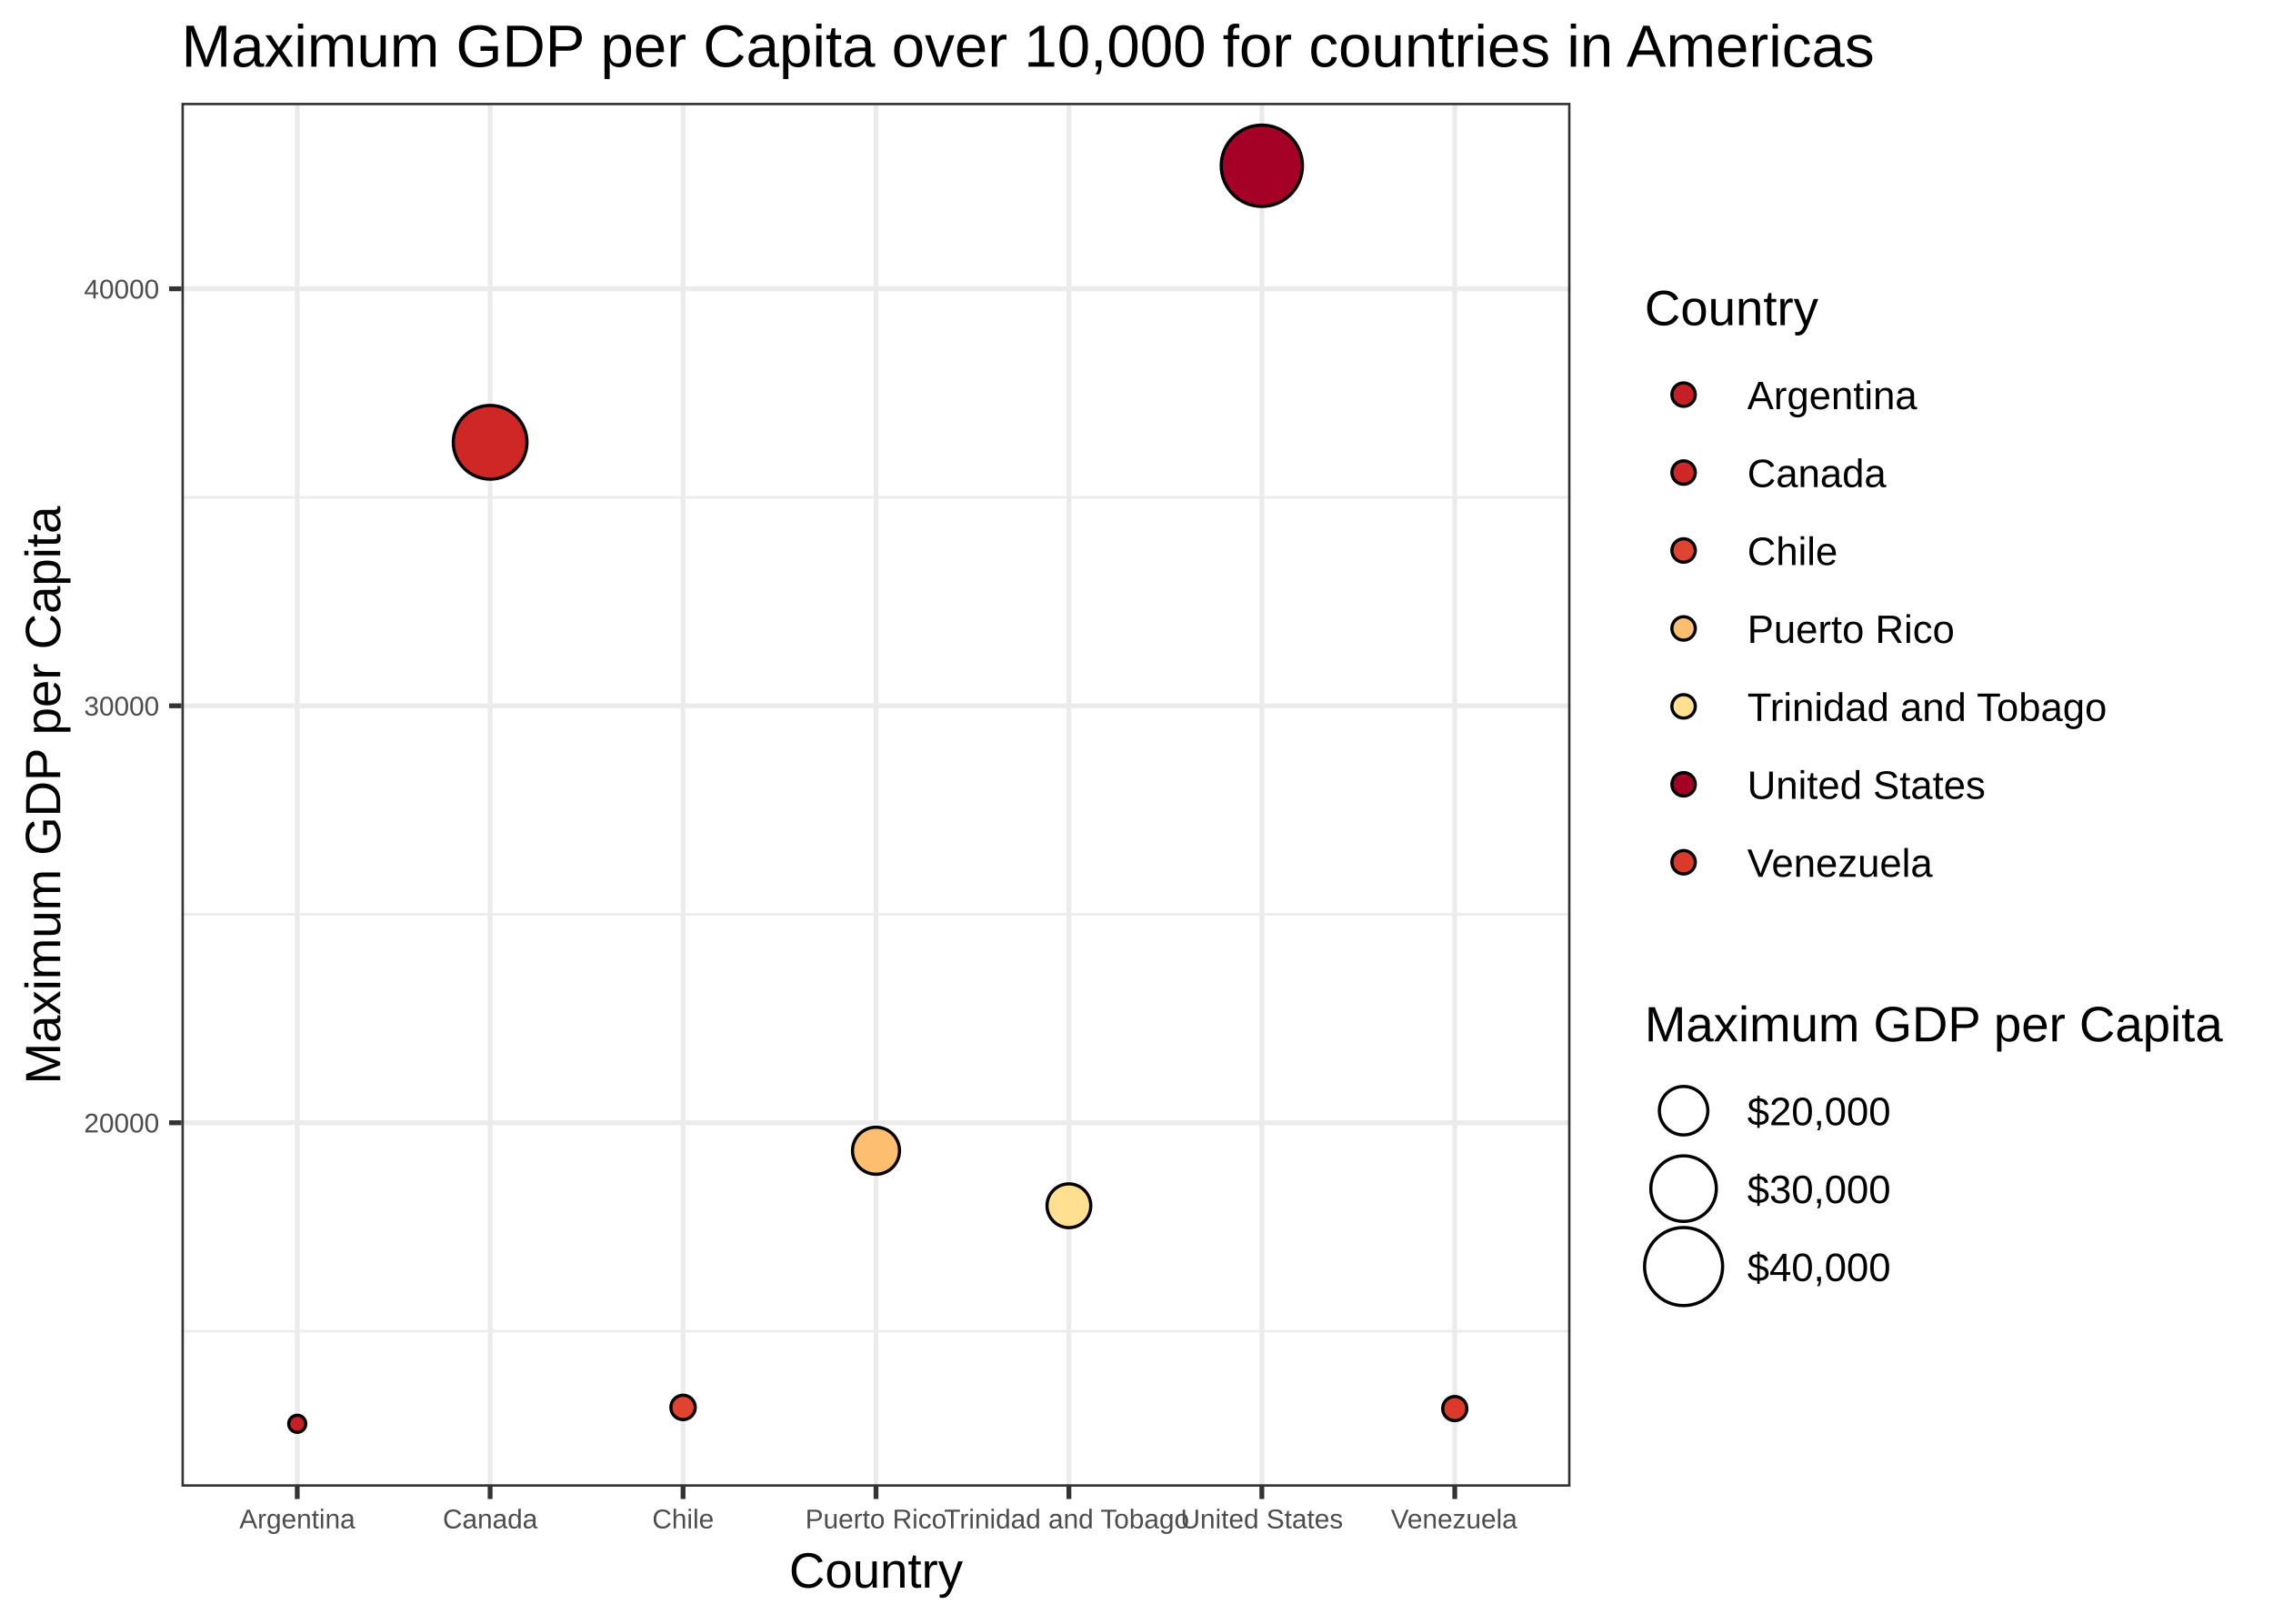
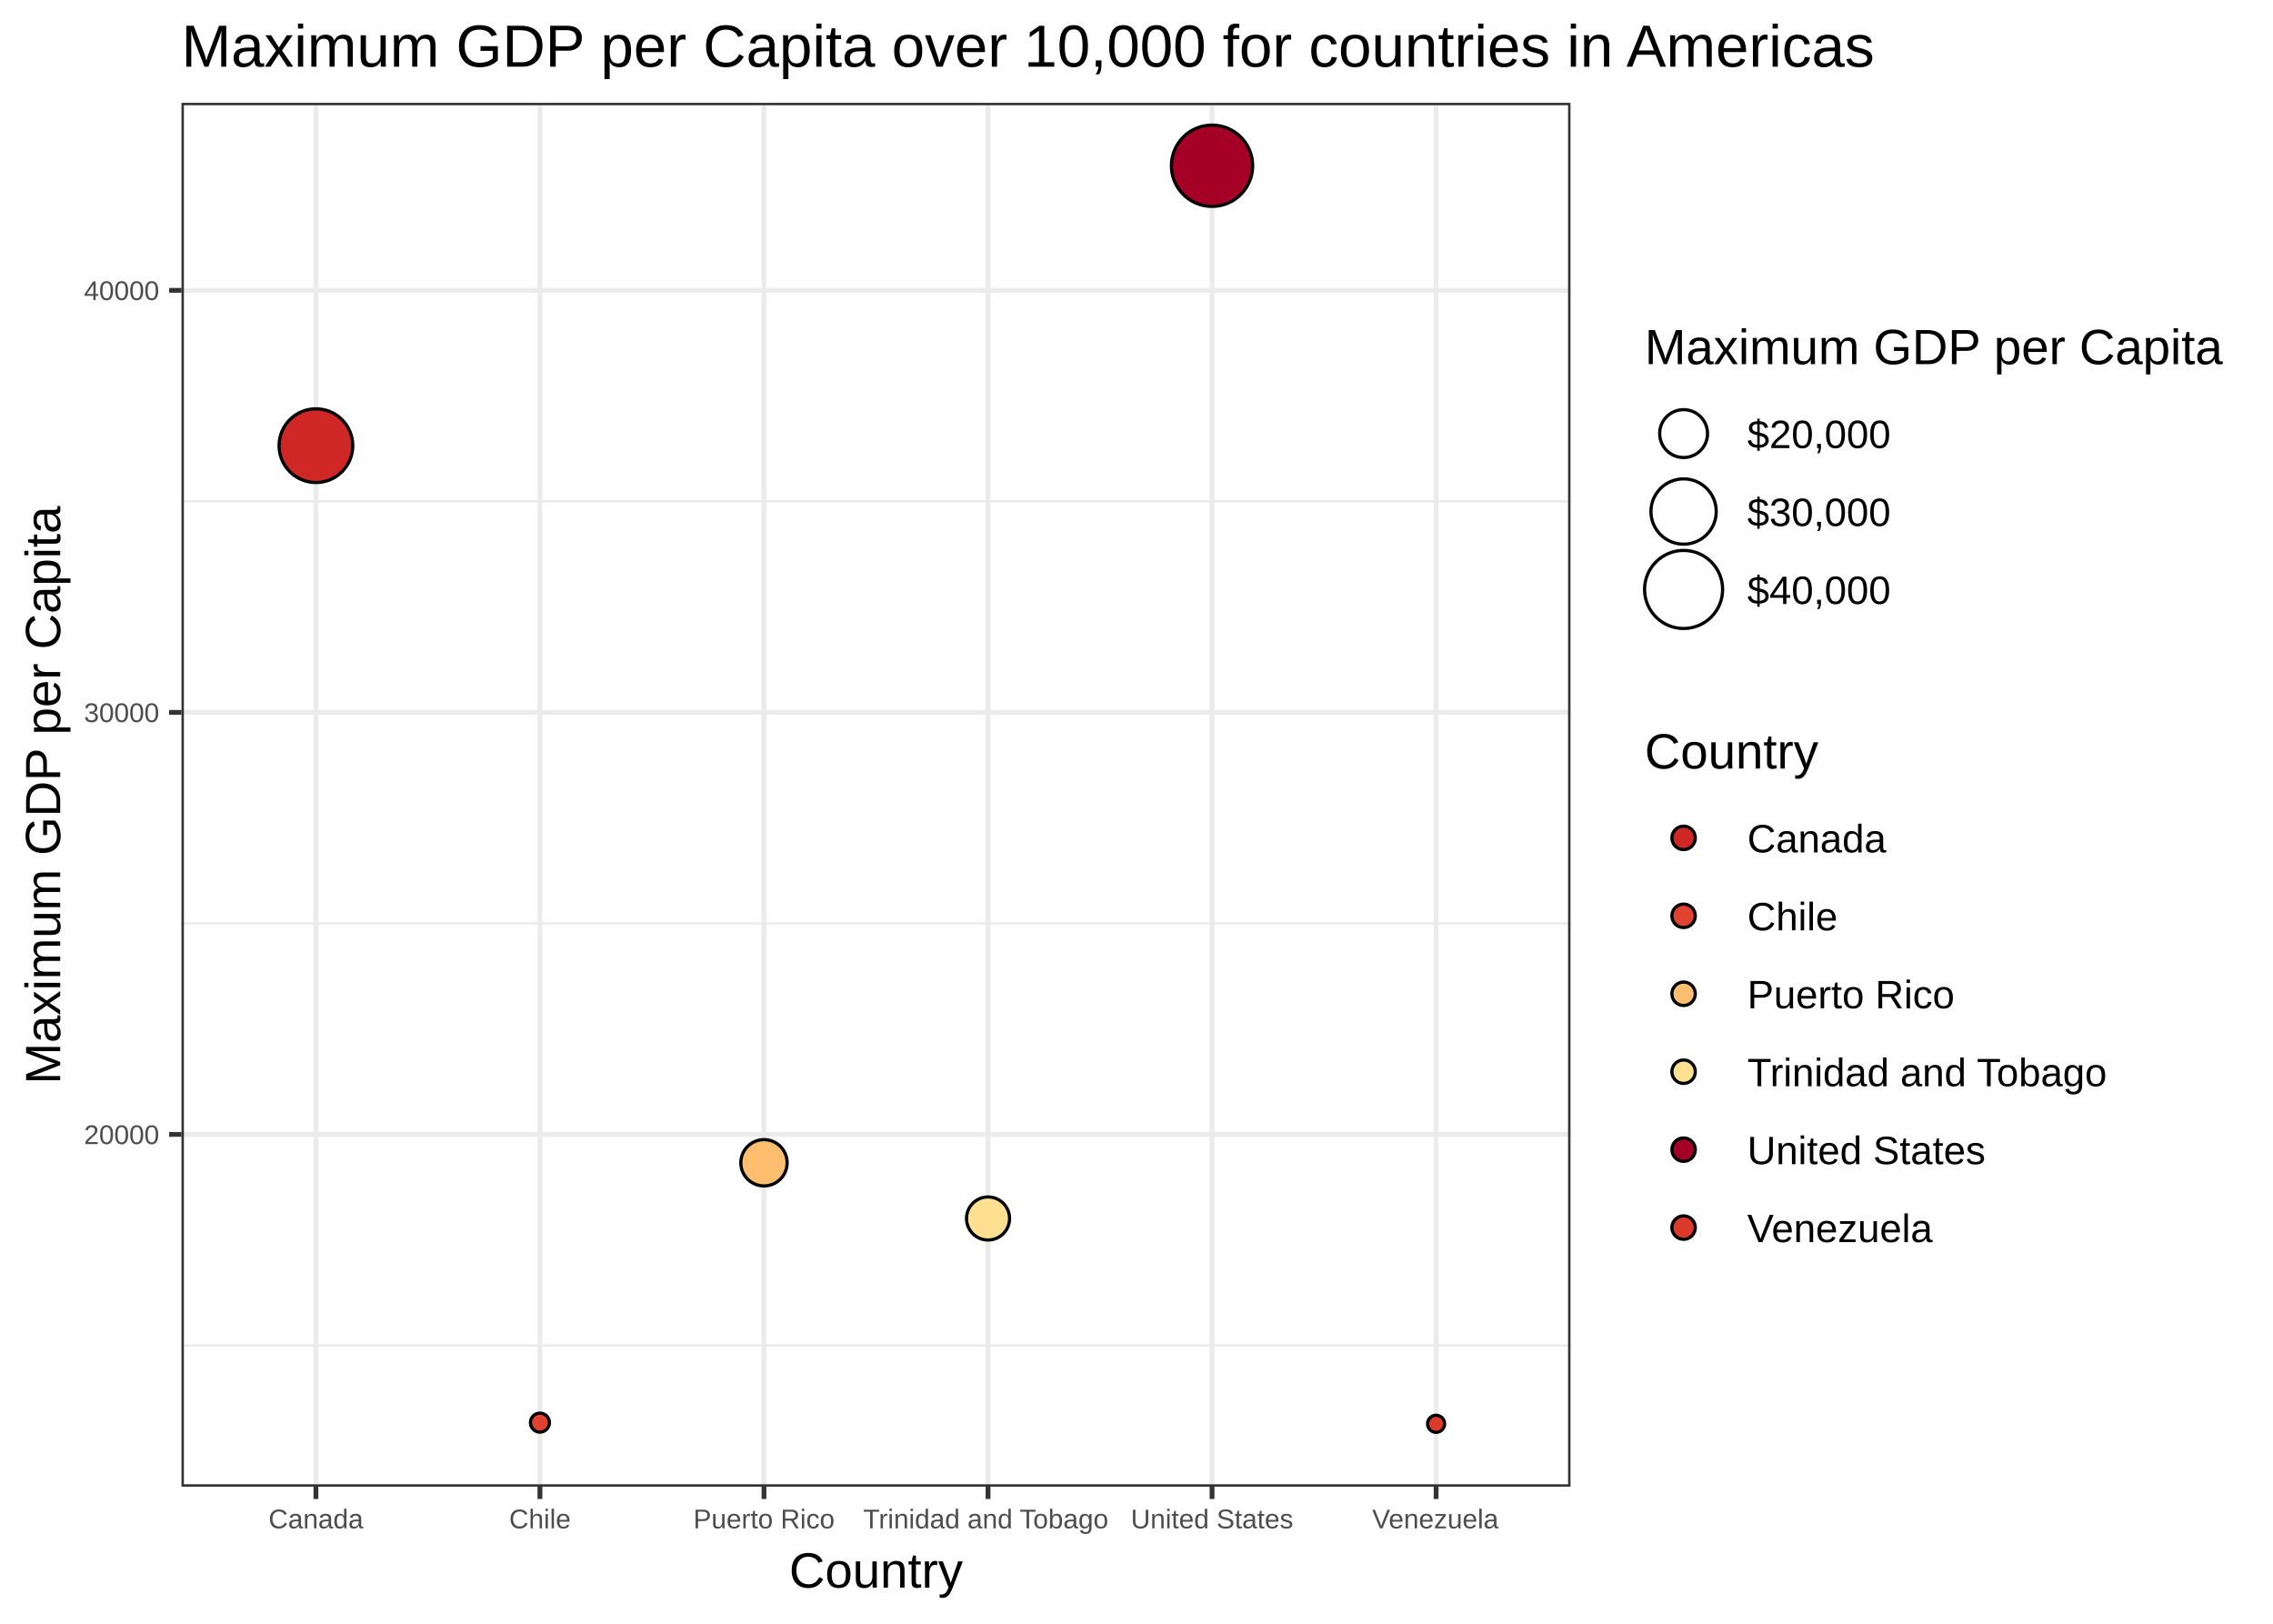
<svg xmlns="http://www.w3.org/2000/svg" viewBox="0 0 504.00 360.00">
  <defs>
    <style type="text/css">
    line, polyline, path, rect, circle {
      fill: none;
      stroke: #000000;
      stroke-linecap: round;
      stroke-linejoin: round;
      stroke-miterlimit: 10.00;
    }
  </style>
  </defs>
  <rect width="100%" height="100%" style="stroke: none; fill: #FFFFFF;" />
  <rect x="0.00" y="0.00" width="504.00" height="360.00" style="stroke-width: 1.07; stroke: #FFFFFF; fill: #FFFFFF;" />
  <defs>
    <clipPath id="cpNDAuMjQxNXwzNDguMjM0fDMyOS42MTV8MjIuODAyNw==">
      <rect x="40.24" y="22.80" width="307.99" height="306.81" />
    </clipPath>
  </defs>
  <rect x="40.24" y="22.80" width="307.99" height="306.81" style="stroke-width: 1.07; stroke: none; fill: #FFFFFF;" clip-path="url(#cpNDAuMjQxNXwzNDguMjM0fDMyOS42MTV8MjIuODAyNw==)" />
-   <polyline points="40.24,295.14 348.23,295.14 " style="stroke-width: 0.53; stroke: #EBEBEB; stroke-linecap: butt;" clip-path="url(#cpNDAuMjQxNXwzNDguMjM0fDMyOS42MTV8MjIuODAyNw==)" />
-   <polyline points="40.24,202.70 348.23,202.70 " style="stroke-width: 0.53; stroke: #EBEBEB; stroke-linecap: butt;" clip-path="url(#cpNDAuMjQxNXwzNDguMjM0fDMyOS42MTV8MjIuODAyNw==)" />
-   <polyline points="40.24,110.26 348.23,110.26 " style="stroke-width: 0.53; stroke: #EBEBEB; stroke-linecap: butt;" clip-path="url(#cpNDAuMjQxNXwzNDguMjM0fDMyOS42MTV8MjIuODAyNw==)" />
-   <polyline points="40.24,248.92 348.23,248.92 " style="stroke-width: 1.07; stroke: #EBEBEB; stroke-linecap: butt;" clip-path="url(#cpNDAuMjQxNXwzNDguMjM0fDMyOS42MTV8MjIuODAyNw==)" />
-   <polyline points="40.24,156.48 348.23,156.48 " style="stroke-width: 1.07; stroke: #EBEBEB; stroke-linecap: butt;" clip-path="url(#cpNDAuMjQxNXwzNDguMjM0fDMyOS42MTV8MjIuODAyNw==)" />
-   <polyline points="40.24,64.03 348.23,64.03 " style="stroke-width: 1.07; stroke: #EBEBEB; stroke-linecap: butt;" clip-path="url(#cpNDAuMjQxNXwzNDguMjM0fDMyOS42MTV8MjIuODAyNw==)" />
-   <polyline points="65.91,329.61 65.91,22.80 " style="stroke-width: 1.07; stroke: #EBEBEB; stroke-linecap: butt;" clip-path="url(#cpNDAuMjQxNXwzNDguMjM0fDMyOS42MTV8MjIuODAyNw==)" />
-   <polyline points="108.68,329.61 108.68,22.80 " style="stroke-width: 1.07; stroke: #EBEBEB; stroke-linecap: butt;" clip-path="url(#cpNDAuMjQxNXwzNDguMjM0fDMyOS42MTV8MjIuODAyNw==)" />
-   <polyline points="151.46,329.61 151.46,22.80 " style="stroke-width: 1.07; stroke: #EBEBEB; stroke-linecap: butt;" clip-path="url(#cpNDAuMjQxNXwzNDguMjM0fDMyOS42MTV8MjIuODAyNw==)" />
-   <polyline points="194.24,329.61 194.24,22.80 " style="stroke-width: 1.07; stroke: #EBEBEB; stroke-linecap: butt;" clip-path="url(#cpNDAuMjQxNXwzNDguMjM0fDMyOS42MTV8MjIuODAyNw==)" />
-   <polyline points="237.01,329.61 237.01,22.80 " style="stroke-width: 1.07; stroke: #EBEBEB; stroke-linecap: butt;" clip-path="url(#cpNDAuMjQxNXwzNDguMjM0fDMyOS42MTV8MjIuODAyNw==)" />
-   <polyline points="279.79,329.61 279.79,22.80 " style="stroke-width: 1.07; stroke: #EBEBEB; stroke-linecap: butt;" clip-path="url(#cpNDAuMjQxNXwzNDguMjM0fDMyOS42MTV8MjIuODAyNw==)" />
-   <polyline points="322.57,329.61 322.57,22.80 " style="stroke-width: 1.07; stroke: #EBEBEB; stroke-linecap: butt;" clip-path="url(#cpNDAuMjQxNXwzNDguMjM0fDMyOS42MTV8MjIuODAyNw==)" />
-   <circle cx="65.91" cy="315.67" r="1.42pt" style="stroke-width: 0.71; fill: #C62026;" clip-path="url(#cpNDAuMjQxNXwzNDguMjM0fDMyOS42MTV8MjIuODAyNw==)" />
-   <circle cx="108.68" cy="98.06" r="6.13pt" style="stroke-width: 0.71; fill: #CE2726;" clip-path="url(#cpNDAuMjQxNXwzNDguMjM0fDMyOS42MTV8MjIuODAyNw==)" />
-   <circle cx="151.46" cy="312.04" r="2.03pt" style="stroke-width: 0.71; fill: #E04430;" clip-path="url(#cpNDAuMjQxNXwzNDguMjM0fDMyOS42MTV8MjIuODAyNw==)" />
-   <circle cx="194.24" cy="255.13" r="3.91pt" style="stroke-width: 0.71; fill: #FDBE70;" clip-path="url(#cpNDAuMjQxNXwzNDguMjM0fDMyOS42MTV8MjIuODAyNw==)" />
-   <circle cx="237.01" cy="267.33" r="3.64pt" style="stroke-width: 0.71; fill: #FEE090;" clip-path="url(#cpNDAuMjQxNXwzNDguMjM0fDMyOS42MTV8MjIuODAyNw==)" />
-   <circle cx="279.79" cy="36.75" r="6.76pt" style="stroke-width: 0.71; fill: #A50026;" clip-path="url(#cpNDAuMjQxNXwzNDguMjM0fDMyOS42MTV8MjIuODAyNw==)" />
-   <circle cx="322.57" cy="312.30" r="2.01pt" style="stroke-width: 0.71; fill: #DB3A2B;" clip-path="url(#cpNDAuMjQxNXwzNDguMjM0fDMyOS42MTV8MjIuODAyNw==)" />
+   <polyline points="40.24,298.30 348.23,298.30 " style="stroke-width: 0.53; stroke: #EBEBEB; stroke-linecap: butt;" clip-path="url(#cpNDAuMjQxNXwzNDguMjM0fDMyOS42MTV8MjIuODAyNw==)" />
+   <polyline points="40.24,204.73 348.23,204.73 " style="stroke-width: 0.53; stroke: #EBEBEB; stroke-linecap: butt;" clip-path="url(#cpNDAuMjQxNXwzNDguMjM0fDMyOS42MTV8MjIuODAyNw==)" />
+   <polyline points="40.24,111.15 348.23,111.15 " style="stroke-width: 0.53; stroke: #EBEBEB; stroke-linecap: butt;" clip-path="url(#cpNDAuMjQxNXwzNDguMjM0fDMyOS42MTV8MjIuODAyNw==)" />
+   <polyline points="40.24,251.51 348.23,251.51 " style="stroke-width: 1.07; stroke: #EBEBEB; stroke-linecap: butt;" clip-path="url(#cpNDAuMjQxNXwzNDguMjM0fDMyOS42MTV8MjIuODAyNw==)" />
+   <polyline points="40.24,157.94 348.23,157.94 " style="stroke-width: 1.07; stroke: #EBEBEB; stroke-linecap: butt;" clip-path="url(#cpNDAuMjQxNXwzNDguMjM0fDMyOS42MTV8MjIuODAyNw==)" />
+   <polyline points="40.24,64.37 348.23,64.37 " style="stroke-width: 1.07; stroke: #EBEBEB; stroke-linecap: butt;" clip-path="url(#cpNDAuMjQxNXwzNDguMjM0fDMyOS42MTV8MjIuODAyNw==)" />
+   <polyline points="70.05,329.61 70.05,22.80 " style="stroke-width: 1.07; stroke: #EBEBEB; stroke-linecap: butt;" clip-path="url(#cpNDAuMjQxNXwzNDguMjM0fDMyOS42MTV8MjIuODAyNw==)" />
+   <polyline points="119.72,329.61 119.72,22.80 " style="stroke-width: 1.07; stroke: #EBEBEB; stroke-linecap: butt;" clip-path="url(#cpNDAuMjQxNXwzNDguMjM0fDMyOS42MTV8MjIuODAyNw==)" />
+   <polyline points="169.40,329.61 169.40,22.80 " style="stroke-width: 1.07; stroke: #EBEBEB; stroke-linecap: butt;" clip-path="url(#cpNDAuMjQxNXwzNDguMjM0fDMyOS42MTV8MjIuODAyNw==)" />
+   <polyline points="219.08,329.61 219.08,22.80 " style="stroke-width: 1.07; stroke: #EBEBEB; stroke-linecap: butt;" clip-path="url(#cpNDAuMjQxNXwzNDguMjM0fDMyOS42MTV8MjIuODAyNw==)" />
+   <polyline points="268.75,329.61 268.75,22.80 " style="stroke-width: 1.07; stroke: #EBEBEB; stroke-linecap: butt;" clip-path="url(#cpNDAuMjQxNXwzNDguMjM0fDMyOS42MTV8MjIuODAyNw==)" />
+   <polyline points="318.43,329.61 318.43,22.80 " style="stroke-width: 1.07; stroke: #EBEBEB; stroke-linecap: butt;" clip-path="url(#cpNDAuMjQxNXwzNDguMjM0fDMyOS42MTV8MjIuODAyNw==)" />
+   <circle cx="70.05" cy="98.81" r="6.13pt" style="stroke-width: 0.71; fill: #CE2726;" clip-path="url(#cpNDAuMjQxNXwzNDguMjM0fDMyOS42MTV8MjIuODAyNw==)" />
+   <circle cx="119.72" cy="315.41" r="1.58pt" style="stroke-width: 0.71; fill: #E04430;" clip-path="url(#cpNDAuMjQxNXwzNDguMjM0fDMyOS42MTV8MjIuODAyNw==)" />
+   <circle cx="169.40" cy="257.80" r="3.85pt" style="stroke-width: 0.71; fill: #FDBE70;" clip-path="url(#cpNDAuMjQxNXwzNDguMjM0fDMyOS42MTV8MjIuODAyNw==)" />
+   <circle cx="219.08" cy="270.15" r="3.58pt" style="stroke-width: 0.71; fill: #FEE090;" clip-path="url(#cpNDAuMjQxNXwzNDguMjM0fDMyOS42MTV8MjIuODAyNw==)" />
+   <circle cx="268.75" cy="36.75" r="6.76pt" style="stroke-width: 0.71; fill: #A50026;" clip-path="url(#cpNDAuMjQxNXwzNDguMjM0fDMyOS42MTV8MjIuODAyNw==)" />
+   <circle cx="318.43" cy="315.67" r="1.42pt" style="stroke-width: 0.71; fill: #DB3A2B;" clip-path="url(#cpNDAuMjQxNXwzNDguMjM0fDMyOS42MTV8MjIuODAyNw==)" />
  <rect x="40.24" y="22.80" width="307.99" height="306.81" style="stroke-width: 1.07; stroke: #333333;" clip-path="url(#cpNDAuMjQxNXwzNDguMjM0fDMyOS42MTV8MjIuODAyNw==)" />
  <defs>
    <clipPath id="cpMHw1MDR8MzYwfDA=">
      <rect x="0.00" y="0.00" width="504.00" height="360.00" />
    </clipPath>
  </defs>
  <g clip-path="url(#cpMHw1MDR8MzYwfDA=)">
-     <text x="18.63" y="251.07" style="font-size: 6.00px; fill: #4D4D4D; font-family: Arial;" textLength="16.68px" lengthAdjust="spacingAndGlyphs">20000</text>
+     <text x="18.63" y="253.66" style="font-size: 6.00px; fill: #4D4D4D; font-family: Arial;" textLength="16.68px" lengthAdjust="spacingAndGlyphs">20000</text>
  </g>
  <g clip-path="url(#cpMHw1MDR8MzYwfDA=)">
-     <text x="18.63" y="158.63" style="font-size: 6.00px; fill: #4D4D4D; font-family: Arial;" textLength="16.68px" lengthAdjust="spacingAndGlyphs">30000</text>
+     <text x="18.63" y="160.09" style="font-size: 6.00px; fill: #4D4D4D; font-family: Arial;" textLength="16.68px" lengthAdjust="spacingAndGlyphs">30000</text>
  </g>
  <g clip-path="url(#cpMHw1MDR8MzYwfDA=)">
-     <text x="18.63" y="66.18" style="font-size: 6.00px; fill: #4D4D4D; font-family: Arial;" textLength="16.68px" lengthAdjust="spacingAndGlyphs">40000</text>
+     <text x="18.63" y="66.52" style="font-size: 6.00px; fill: #4D4D4D; font-family: Arial;" textLength="16.68px" lengthAdjust="spacingAndGlyphs">40000</text>
  </g>
-   <polyline points="37.50,248.92 40.24,248.92 " style="stroke-width: 1.07; stroke: #333333; stroke-linecap: butt;" clip-path="url(#cpMHw1MDR8MzYwfDA=)" />
-   <polyline points="37.50,156.48 40.24,156.48 " style="stroke-width: 1.07; stroke: #333333; stroke-linecap: butt;" clip-path="url(#cpMHw1MDR8MzYwfDA=)" />
-   <polyline points="37.50,64.03 40.24,64.03 " style="stroke-width: 1.07; stroke: #333333; stroke-linecap: butt;" clip-path="url(#cpMHw1MDR8MzYwfDA=)" />
-   <polyline points="65.91,332.35 65.91,329.61 " style="stroke-width: 1.07; stroke: #333333; stroke-linecap: butt;" clip-path="url(#cpMHw1MDR8MzYwfDA=)" />
-   <polyline points="108.68,332.35 108.68,329.61 " style="stroke-width: 1.07; stroke: #333333; stroke-linecap: butt;" clip-path="url(#cpMHw1MDR8MzYwfDA=)" />
-   <polyline points="151.46,332.35 151.46,329.61 " style="stroke-width: 1.07; stroke: #333333; stroke-linecap: butt;" clip-path="url(#cpMHw1MDR8MzYwfDA=)" />
-   <polyline points="194.24,332.35 194.24,329.61 " style="stroke-width: 1.07; stroke: #333333; stroke-linecap: butt;" clip-path="url(#cpMHw1MDR8MzYwfDA=)" />
-   <polyline points="237.01,332.35 237.01,329.61 " style="stroke-width: 1.07; stroke: #333333; stroke-linecap: butt;" clip-path="url(#cpMHw1MDR8MzYwfDA=)" />
-   <polyline points="279.79,332.35 279.79,329.61 " style="stroke-width: 1.07; stroke: #333333; stroke-linecap: butt;" clip-path="url(#cpMHw1MDR8MzYwfDA=)" />
-   <polyline points="322.57,332.35 322.57,329.61 " style="stroke-width: 1.07; stroke: #333333; stroke-linecap: butt;" clip-path="url(#cpMHw1MDR8MzYwfDA=)" />
+   <polyline points="37.50,251.51 40.24,251.51 " style="stroke-width: 1.07; stroke: #333333; stroke-linecap: butt;" clip-path="url(#cpMHw1MDR8MzYwfDA=)" />
+   <polyline points="37.50,157.94 40.24,157.94 " style="stroke-width: 1.07; stroke: #333333; stroke-linecap: butt;" clip-path="url(#cpMHw1MDR8MzYwfDA=)" />
+   <polyline points="37.50,64.37 40.24,64.37 " style="stroke-width: 1.07; stroke: #333333; stroke-linecap: butt;" clip-path="url(#cpMHw1MDR8MzYwfDA=)" />
+   <polyline points="70.05,332.35 70.05,329.61 " style="stroke-width: 1.07; stroke: #333333; stroke-linecap: butt;" clip-path="url(#cpMHw1MDR8MzYwfDA=)" />
+   <polyline points="119.72,332.35 119.72,329.61 " style="stroke-width: 1.07; stroke: #333333; stroke-linecap: butt;" clip-path="url(#cpMHw1MDR8MzYwfDA=)" />
+   <polyline points="169.40,332.35 169.40,329.61 " style="stroke-width: 1.07; stroke: #333333; stroke-linecap: butt;" clip-path="url(#cpMHw1MDR8MzYwfDA=)" />
+   <polyline points="219.08,332.35 219.08,329.61 " style="stroke-width: 1.07; stroke: #333333; stroke-linecap: butt;" clip-path="url(#cpMHw1MDR8MzYwfDA=)" />
+   <polyline points="268.75,332.35 268.75,329.61 " style="stroke-width: 1.07; stroke: #333333; stroke-linecap: butt;" clip-path="url(#cpMHw1MDR8MzYwfDA=)" />
+   <polyline points="318.43,332.35 318.43,329.61 " style="stroke-width: 1.07; stroke: #333333; stroke-linecap: butt;" clip-path="url(#cpMHw1MDR8MzYwfDA=)" />
  <g clip-path="url(#cpMHw1MDR8MzYwfDA=)">
-     <text x="53.07" y="338.84" style="font-size: 6.00px; fill: #4D4D4D; font-family: Arial;" textLength="25.68px" lengthAdjust="spacingAndGlyphs">Argentina</text>
+     <text x="59.54" y="338.84" style="font-size: 6.00px; fill: #4D4D4D; font-family: Arial;" textLength="21.02px" lengthAdjust="spacingAndGlyphs">Canada</text>
  </g>
  <g clip-path="url(#cpMHw1MDR8MzYwfDA=)">
-     <text x="98.18" y="338.84" style="font-size: 6.00px; fill: #4D4D4D; font-family: Arial;" textLength="21.02px" lengthAdjust="spacingAndGlyphs">Canada</text>
+     <text x="112.89" y="338.84" style="font-size: 6.00px; fill: #4D4D4D; font-family: Arial;" textLength="13.67px" lengthAdjust="spacingAndGlyphs">Chile</text>
  </g>
  <g clip-path="url(#cpMHw1MDR8MzYwfDA=)">
-     <text x="144.62" y="338.84" style="font-size: 6.00px; fill: #4D4D4D; font-family: Arial;" textLength="13.67px" lengthAdjust="spacingAndGlyphs">Chile</text>
+     <text x="153.73" y="338.84" style="font-size: 6.00px; fill: #4D4D4D; font-family: Arial;" textLength="31.35px" lengthAdjust="spacingAndGlyphs">Puerto Rico</text>
  </g>
  <g clip-path="url(#cpMHw1MDR8MzYwfDA=)">
-     <text x="178.56" y="338.84" style="font-size: 6.00px; fill: #4D4D4D; font-family: Arial;" textLength="31.35px" lengthAdjust="spacingAndGlyphs">Puerto Rico</text>
+     <text x="191.39" y="338.84" style="font-size: 6.00px; fill: #4D4D4D; font-family: Arial;" textLength="55.37px" lengthAdjust="spacingAndGlyphs">Trinidad and Tobago</text>
  </g>
  <g clip-path="url(#cpMHw1MDR8MzYwfDA=)">
-     <text x="209.33" y="338.84" style="font-size: 6.00px; fill: #4D4D4D; font-family: Arial;" textLength="55.37px" lengthAdjust="spacingAndGlyphs">Trinidad and Tobago</text>
+     <text x="250.74" y="338.84" style="font-size: 6.00px; fill: #4D4D4D; font-family: Arial;" textLength="36.02px" lengthAdjust="spacingAndGlyphs">United States</text>
  </g>
  <g clip-path="url(#cpMHw1MDR8MzYwfDA=)">
-     <text x="261.78" y="338.84" style="font-size: 6.00px; fill: #4D4D4D; font-family: Arial;" textLength="36.02px" lengthAdjust="spacingAndGlyphs">United States</text>
-   </g>
-   <g clip-path="url(#cpMHw1MDR8MzYwfDA=)">
-     <text x="308.39" y="338.84" style="font-size: 6.00px; fill: #4D4D4D; font-family: Arial;" textLength="28.36px" lengthAdjust="spacingAndGlyphs">Venezuela</text>
+     <text x="304.25" y="338.84" style="font-size: 6.00px; fill: #4D4D4D; font-family: Arial;" textLength="28.36px" lengthAdjust="spacingAndGlyphs">Venezuela</text>
  </g>
  <g clip-path="url(#cpMHw1MDR8MzYwfDA=)">
    <text x="174.98" y="351.99" style="font-size: 11.00px; font-family: Arial;" textLength="38.52px" lengthAdjust="spacingAndGlyphs">Country</text>
  </g>
  <g clip-path="url(#cpMHw1MDR8MzYwfDA=)">
    <text transform="translate(13.35,240.39) rotate(-90)" style="font-size: 11.00px; font-family: Arial;" textLength="128.37px" lengthAdjust="spacingAndGlyphs">Maximum GDP per Capita</text>
  </g>
-   <rect x="359.19" y="57.48" width="116.77" height="147.80" style="stroke-width: 1.07; stroke: none; fill: #FFFFFF;" clip-path="url(#cpMHw1MDR8MzYwfDA=)" />
+   <rect x="359.19" y="66.12" width="139.33" height="78.68" style="stroke-width: 1.07; stroke: none; fill: #FFFFFF;" clip-path="url(#cpMHw1MDR8MzYwfDA=)" />
  <g clip-path="url(#cpMHw1MDR8MzYwfDA=)">
-     <text x="364.67" y="72.10" style="font-size: 11.00px; font-family: Arial;" textLength="38.52px" lengthAdjust="spacingAndGlyphs">Country</text>
+     <text x="364.67" y="80.74" style="font-size: 11.00px; font-family: Arial;" textLength="128.37px" lengthAdjust="spacingAndGlyphs">Maximum GDP per Capita</text>
  </g>
-   <rect x="364.67" y="78.85" width="17.28" height="17.28" style="stroke-width: 1.07; stroke: none; fill: #FFFFFF;" clip-path="url(#cpMHw1MDR8MzYwfDA=)" />
-   <circle cx="373.31" cy="87.49" r="1.95pt" style="stroke-width: 0.71; fill: #C62026;" clip-path="url(#cpMHw1MDR8MzYwfDA=)" />
-   <rect x="364.67" y="96.13" width="17.28" height="17.28" style="stroke-width: 1.07; stroke: none; fill: #FFFFFF;" clip-path="url(#cpMHw1MDR8MzYwfDA=)" />
-   <circle cx="373.31" cy="104.77" r="1.95pt" style="stroke-width: 0.71; fill: #CE2726;" clip-path="url(#cpMHw1MDR8MzYwfDA=)" />
-   <rect x="364.67" y="113.41" width="17.28" height="17.28" style="stroke-width: 1.07; stroke: none; fill: #FFFFFF;" clip-path="url(#cpMHw1MDR8MzYwfDA=)" />
-   <circle cx="373.31" cy="122.05" r="1.95pt" style="stroke-width: 0.71; fill: #E04430;" clip-path="url(#cpMHw1MDR8MzYwfDA=)" />
-   <rect x="364.67" y="130.69" width="17.28" height="17.28" style="stroke-width: 1.07; stroke: none; fill: #FFFFFF;" clip-path="url(#cpMHw1MDR8MzYwfDA=)" />
-   <circle cx="373.31" cy="139.33" r="1.95pt" style="stroke-width: 0.71; fill: #FDBE70;" clip-path="url(#cpMHw1MDR8MzYwfDA=)" />
-   <rect x="364.67" y="147.97" width="17.28" height="17.28" style="stroke-width: 1.07; stroke: none; fill: #FFFFFF;" clip-path="url(#cpMHw1MDR8MzYwfDA=)" />
-   <circle cx="373.31" cy="156.61" r="1.95pt" style="stroke-width: 0.71; fill: #FEE090;" clip-path="url(#cpMHw1MDR8MzYwfDA=)" />
-   <rect x="364.67" y="165.25" width="17.28" height="17.28" style="stroke-width: 1.07; stroke: none; fill: #FFFFFF;" clip-path="url(#cpMHw1MDR8MzYwfDA=)" />
-   <circle cx="373.31" cy="173.89" r="1.95pt" style="stroke-width: 0.71; fill: #A50026;" clip-path="url(#cpMHw1MDR8MzYwfDA=)" />
-   <rect x="364.67" y="182.53" width="17.28" height="17.28" style="stroke-width: 1.07; stroke: none; fill: #FFFFFF;" clip-path="url(#cpMHw1MDR8MzYwfDA=)" />
-   <circle cx="373.31" cy="191.17" r="1.95pt" style="stroke-width: 0.71; fill: #DB3A2B;" clip-path="url(#cpMHw1MDR8MzYwfDA=)" />
+   <rect x="364.67" y="87.49" width="17.28" height="17.28" style="stroke-width: 1.07; stroke: none; fill: #FFFFFF;" clip-path="url(#cpMHw1MDR8MzYwfDA=)" />
+   <circle cx="373.31" cy="96.13" r="3.98pt" style="stroke-width: 0.71;" clip-path="url(#cpMHw1MDR8MzYwfDA=)" />
+   <rect x="364.67" y="104.77" width="17.28" height="17.28" style="stroke-width: 1.07; stroke: none; fill: #FFFFFF;" clip-path="url(#cpMHw1MDR8MzYwfDA=)" />
+   <circle cx="373.31" cy="113.41" r="5.43pt" style="stroke-width: 0.71;" clip-path="url(#cpMHw1MDR8MzYwfDA=)" />
+   <rect x="364.67" y="122.05" width="17.28" height="17.28" style="stroke-width: 1.07; stroke: none; fill: #FFFFFF;" clip-path="url(#cpMHw1MDR8MzYwfDA=)" />
+   <circle cx="373.31" cy="130.69" r="6.49pt" style="stroke-width: 0.71;" clip-path="url(#cpMHw1MDR8MzYwfDA=)" />
  <g clip-path="url(#cpMHw1MDR8MzYwfDA=)">
-     <text x="387.43" y="90.71" style="font-size: 8.80px; font-family: Arial;" textLength="38.53px" lengthAdjust="spacingAndGlyphs">Argentina</text>
+     <text x="387.43" y="99.35" style="font-size: 8.80px; font-family: Arial;" textLength="32.53px" lengthAdjust="spacingAndGlyphs">$20,000</text>
  </g>
  <g clip-path="url(#cpMHw1MDR8MzYwfDA=)">
-     <text x="387.43" y="107.99" style="font-size: 8.80px; font-family: Arial;" textLength="31.53px" lengthAdjust="spacingAndGlyphs">Canada</text>
+     <text x="387.43" y="116.63" style="font-size: 8.80px; font-family: Arial;" textLength="32.53px" lengthAdjust="spacingAndGlyphs">$30,000</text>
  </g>
  <g clip-path="url(#cpMHw1MDR8MzYwfDA=)">
-     <text x="387.43" y="125.27" style="font-size: 8.80px; font-family: Arial;" textLength="20.51px" lengthAdjust="spacingAndGlyphs">Chile</text>
+     <text x="387.43" y="133.91" style="font-size: 8.80px; font-family: Arial;" textLength="32.53px" lengthAdjust="spacingAndGlyphs">$40,000</text>
+   </g>
+   <rect x="359.19" y="155.77" width="116.77" height="130.52" style="stroke-width: 1.07; stroke: none; fill: #FFFFFF;" clip-path="url(#cpMHw1MDR8MzYwfDA=)" />
+   <g clip-path="url(#cpMHw1MDR8MzYwfDA=)">
+     <text x="364.67" y="170.39" style="font-size: 11.00px; font-family: Arial;" textLength="38.52px" lengthAdjust="spacingAndGlyphs">Country</text>
+   </g>
+   <rect x="364.67" y="177.13" width="17.28" height="17.28" style="stroke-width: 1.07; stroke: none; fill: #FFFFFF;" clip-path="url(#cpMHw1MDR8MzYwfDA=)" />
+   <circle cx="373.31" cy="185.77" r="1.95pt" style="stroke-width: 0.71; fill: #CE2726;" clip-path="url(#cpMHw1MDR8MzYwfDA=)" />
+   <rect x="364.67" y="194.41" width="17.28" height="17.28" style="stroke-width: 1.07; stroke: none; fill: #FFFFFF;" clip-path="url(#cpMHw1MDR8MzYwfDA=)" />
+   <circle cx="373.31" cy="203.05" r="1.95pt" style="stroke-width: 0.71; fill: #E04430;" clip-path="url(#cpMHw1MDR8MzYwfDA=)" />
+   <rect x="364.67" y="211.69" width="17.28" height="17.28" style="stroke-width: 1.07; stroke: none; fill: #FFFFFF;" clip-path="url(#cpMHw1MDR8MzYwfDA=)" />
+   <circle cx="373.31" cy="220.33" r="1.95pt" style="stroke-width: 0.71; fill: #FDBE70;" clip-path="url(#cpMHw1MDR8MzYwfDA=)" />
+   <rect x="364.67" y="228.97" width="17.28" height="17.28" style="stroke-width: 1.07; stroke: none; fill: #FFFFFF;" clip-path="url(#cpMHw1MDR8MzYwfDA=)" />
+   <circle cx="373.31" cy="237.61" r="1.95pt" style="stroke-width: 0.71; fill: #FEE090;" clip-path="url(#cpMHw1MDR8MzYwfDA=)" />
+   <rect x="364.67" y="246.25" width="17.28" height="17.28" style="stroke-width: 1.07; stroke: none; fill: #FFFFFF;" clip-path="url(#cpMHw1MDR8MzYwfDA=)" />
+   <circle cx="373.31" cy="254.89" r="1.95pt" style="stroke-width: 0.71; fill: #A50026;" clip-path="url(#cpMHw1MDR8MzYwfDA=)" />
+   <rect x="364.67" y="263.53" width="17.28" height="17.28" style="stroke-width: 1.07; stroke: none; fill: #FFFFFF;" clip-path="url(#cpMHw1MDR8MzYwfDA=)" />
+   <circle cx="373.31" cy="272.17" r="1.95pt" style="stroke-width: 0.71; fill: #DB3A2B;" clip-path="url(#cpMHw1MDR8MzYwfDA=)" />
+   <g clip-path="url(#cpMHw1MDR8MzYwfDA=)">
+     <text x="387.43" y="188.99" style="font-size: 8.80px; font-family: Arial;" textLength="31.53px" lengthAdjust="spacingAndGlyphs">Canada</text>
  </g>
  <g clip-path="url(#cpMHw1MDR8MzYwfDA=)">
-     <text x="387.43" y="142.55" style="font-size: 8.80px; font-family: Arial;" textLength="47.02px" lengthAdjust="spacingAndGlyphs">Puerto Rico</text>
+     <text x="387.43" y="206.27" style="font-size: 8.80px; font-family: Arial;" textLength="20.51px" lengthAdjust="spacingAndGlyphs">Chile</text>
  </g>
  <g clip-path="url(#cpMHw1MDR8MzYwfDA=)">
-     <text x="387.43" y="159.83" style="font-size: 8.80px; font-family: Arial;" textLength="83.06px" lengthAdjust="spacingAndGlyphs">Trinidad and Tobago</text>
+     <text x="387.43" y="223.55" style="font-size: 8.80px; font-family: Arial;" textLength="47.02px" lengthAdjust="spacingAndGlyphs">Puerto Rico</text>
  </g>
  <g clip-path="url(#cpMHw1MDR8MzYwfDA=)">
-     <text x="387.43" y="177.11" style="font-size: 8.80px; font-family: Arial;" textLength="54.03px" lengthAdjust="spacingAndGlyphs">United States</text>
+     <text x="387.43" y="240.83" style="font-size: 8.80px; font-family: Arial;" textLength="83.06px" lengthAdjust="spacingAndGlyphs">Trinidad and Tobago</text>
  </g>
  <g clip-path="url(#cpMHw1MDR8MzYwfDA=)">
-     <text x="387.43" y="194.39" style="font-size: 8.80px; font-family: Arial;" textLength="42.53px" lengthAdjust="spacingAndGlyphs">Venezuela</text>
-   </g>
-   <rect x="359.19" y="216.25" width="139.33" height="78.68" style="stroke-width: 1.07; stroke: none; fill: #FFFFFF;" clip-path="url(#cpMHw1MDR8MzYwfDA=)" />
-   <g clip-path="url(#cpMHw1MDR8MzYwfDA=)">
-     <text x="364.67" y="230.87" style="font-size: 11.00px; font-family: Arial;" textLength="128.37px" lengthAdjust="spacingAndGlyphs">Maximum GDP per Capita</text>
-   </g>
-   <rect x="364.67" y="237.61" width="17.28" height="17.28" style="stroke-width: 1.07; stroke: none; fill: #FFFFFF;" clip-path="url(#cpMHw1MDR8MzYwfDA=)" />
-   <circle cx="373.31" cy="246.25" r="4.03pt" style="stroke-width: 0.71;" clip-path="url(#cpMHw1MDR8MzYwfDA=)" />
-   <rect x="364.67" y="254.89" width="17.28" height="17.28" style="stroke-width: 1.07; stroke: none; fill: #FFFFFF;" clip-path="url(#cpMHw1MDR8MzYwfDA=)" />
-   <circle cx="373.31" cy="263.53" r="5.45pt" style="stroke-width: 0.71;" clip-path="url(#cpMHw1MDR8MzYwfDA=)" />
-   <rect x="364.67" y="272.17" width="17.28" height="17.28" style="stroke-width: 1.07; stroke: none; fill: #FFFFFF;" clip-path="url(#cpMHw1MDR8MzYwfDA=)" />
-   <circle cx="373.31" cy="280.81" r="6.49pt" style="stroke-width: 0.71;" clip-path="url(#cpMHw1MDR8MzYwfDA=)" />
-   <g clip-path="url(#cpMHw1MDR8MzYwfDA=)">
-     <text x="387.43" y="249.47" style="font-size: 8.80px; font-family: Arial;" textLength="32.53px" lengthAdjust="spacingAndGlyphs">$20,000</text>
+     <text x="387.43" y="258.11" style="font-size: 8.80px; font-family: Arial;" textLength="54.03px" lengthAdjust="spacingAndGlyphs">United States</text>
  </g>
  <g clip-path="url(#cpMHw1MDR8MzYwfDA=)">
-     <text x="387.43" y="266.75" style="font-size: 8.80px; font-family: Arial;" textLength="32.53px" lengthAdjust="spacingAndGlyphs">$30,000</text>
-   </g>
-   <g clip-path="url(#cpMHw1MDR8MzYwfDA=)">
-     <text x="387.43" y="284.03" style="font-size: 8.80px; font-family: Arial;" textLength="32.53px" lengthAdjust="spacingAndGlyphs">$40,000</text>
+     <text x="387.43" y="275.39" style="font-size: 8.80px; font-family: Arial;" textLength="42.53px" lengthAdjust="spacingAndGlyphs">Venezuela</text>
  </g>
  <g clip-path="url(#cpMHw1MDR8MzYwfDA=)">
    <text x="40.24" y="14.79" style="font-size: 13.20px; font-family: Arial;" textLength="370.65px" lengthAdjust="spacingAndGlyphs">Maximum GDP per Capita over 10,000 for countries in Americas</text>
  </g>
</svg>
